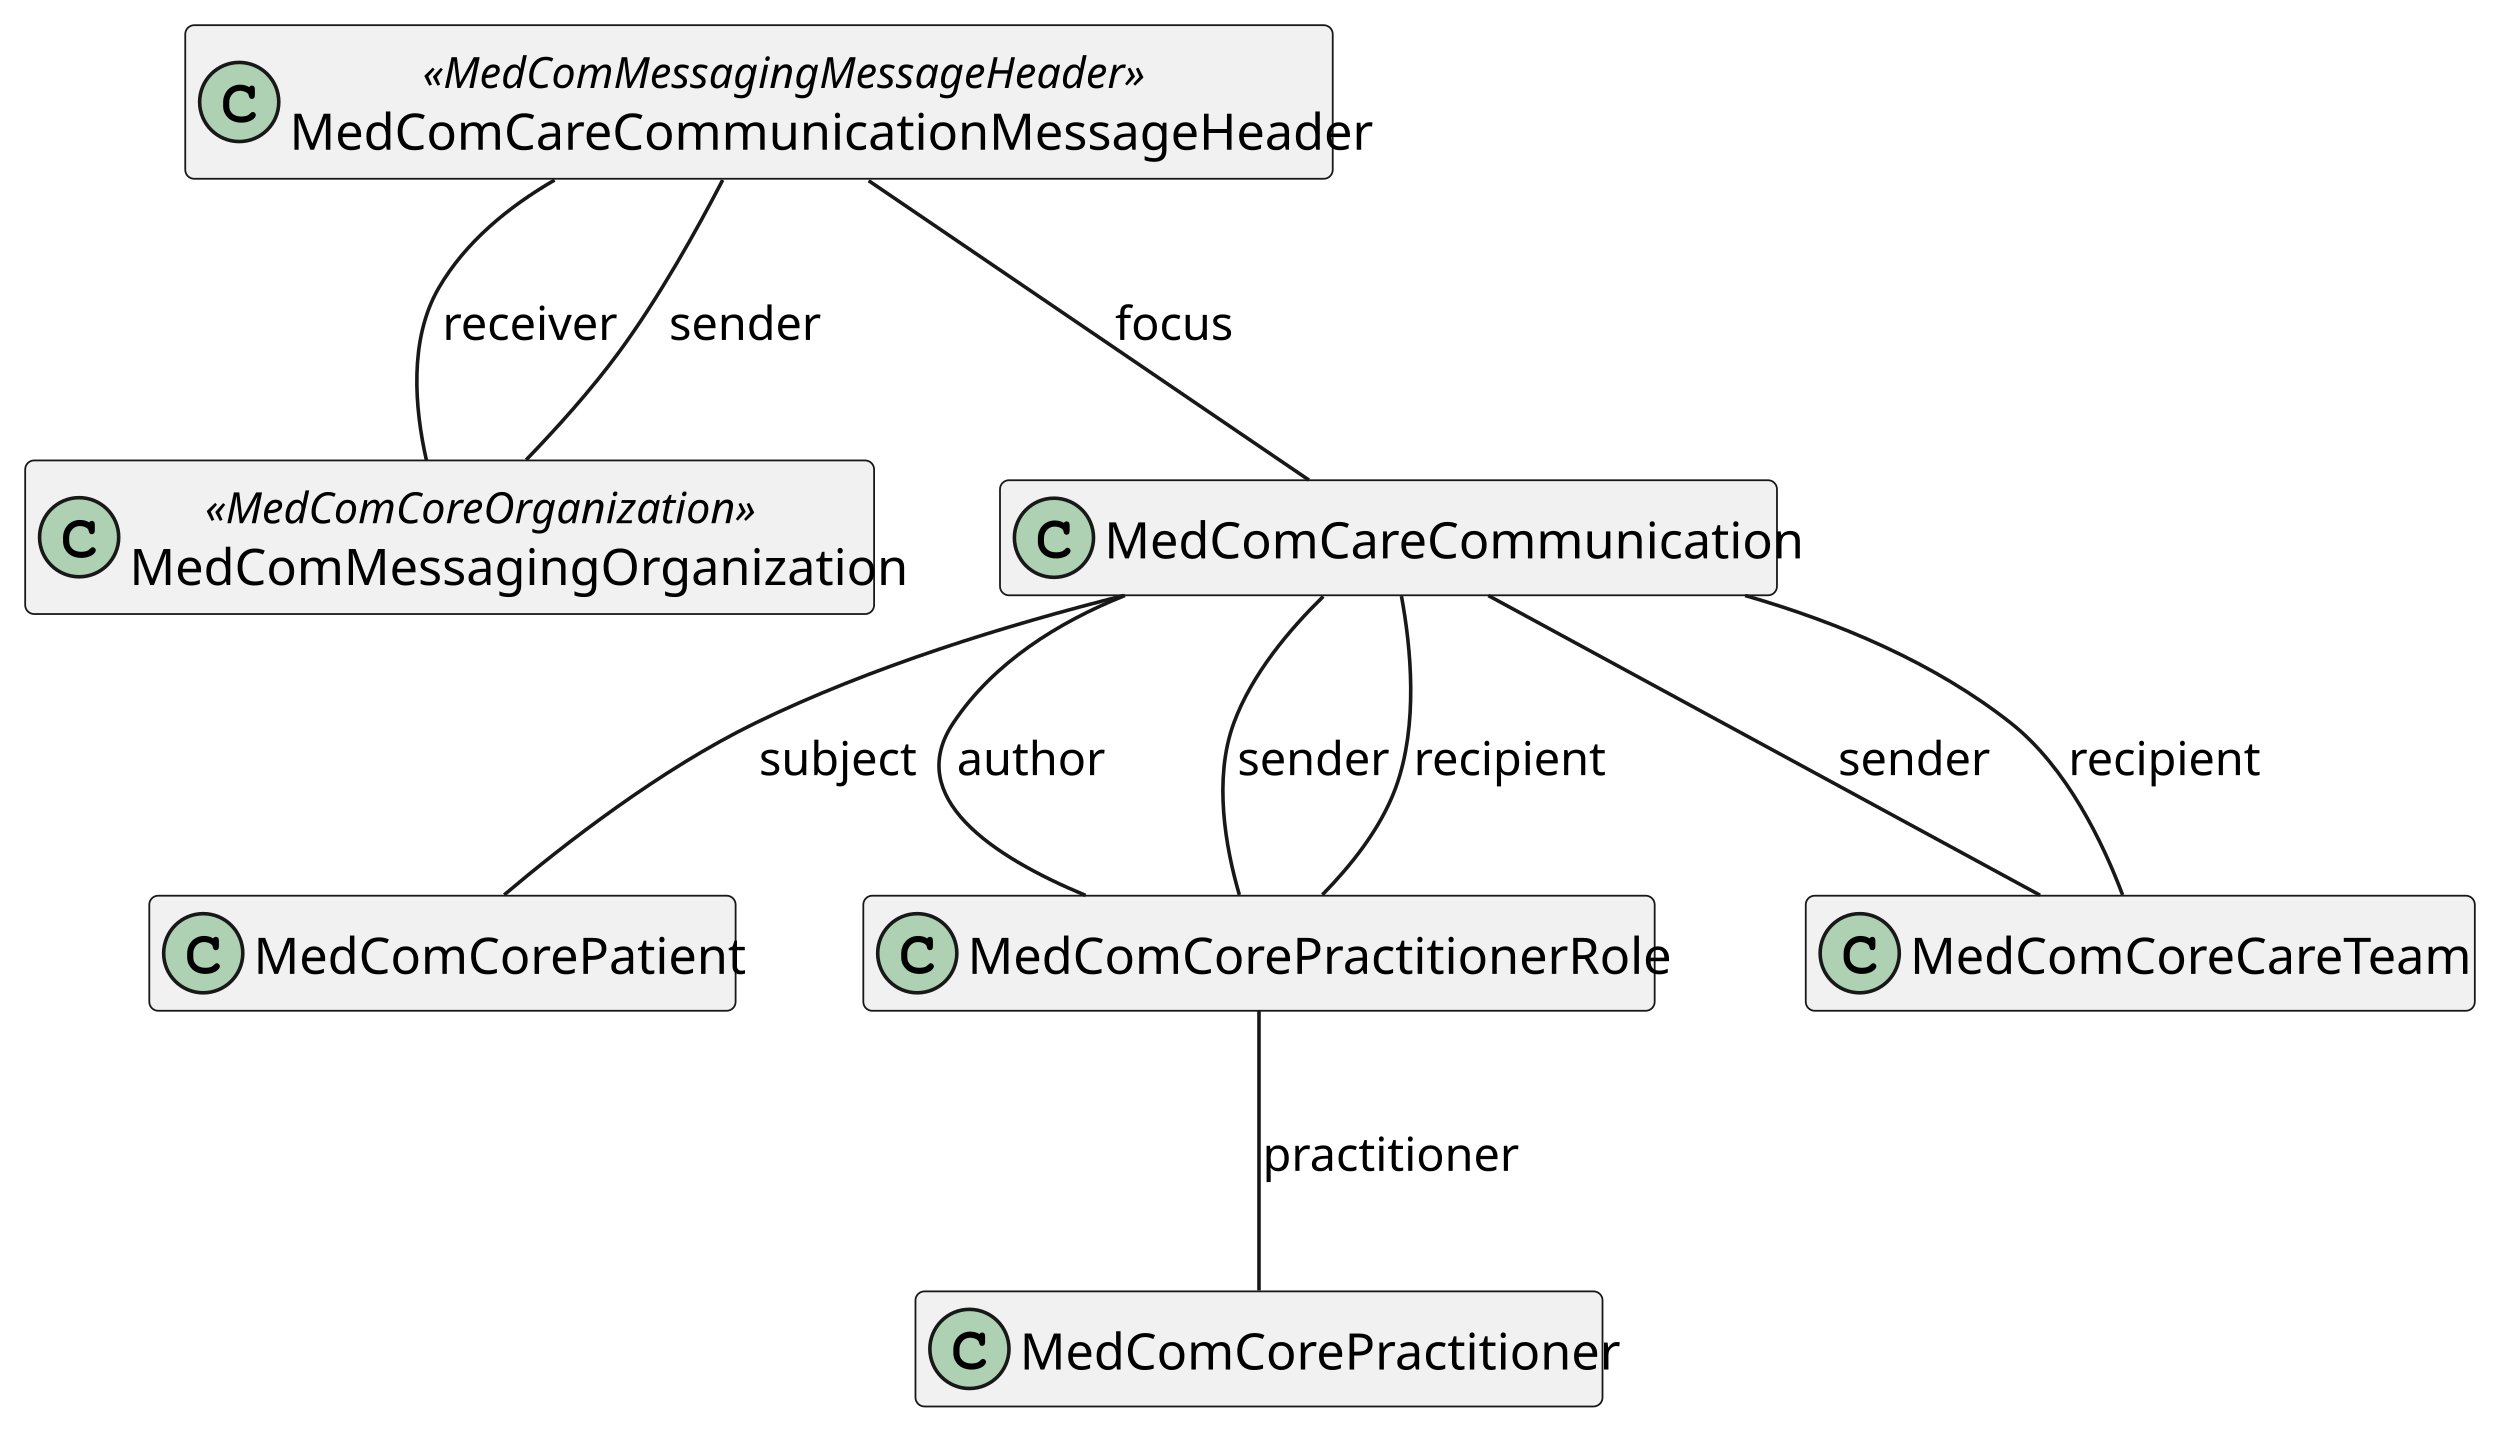
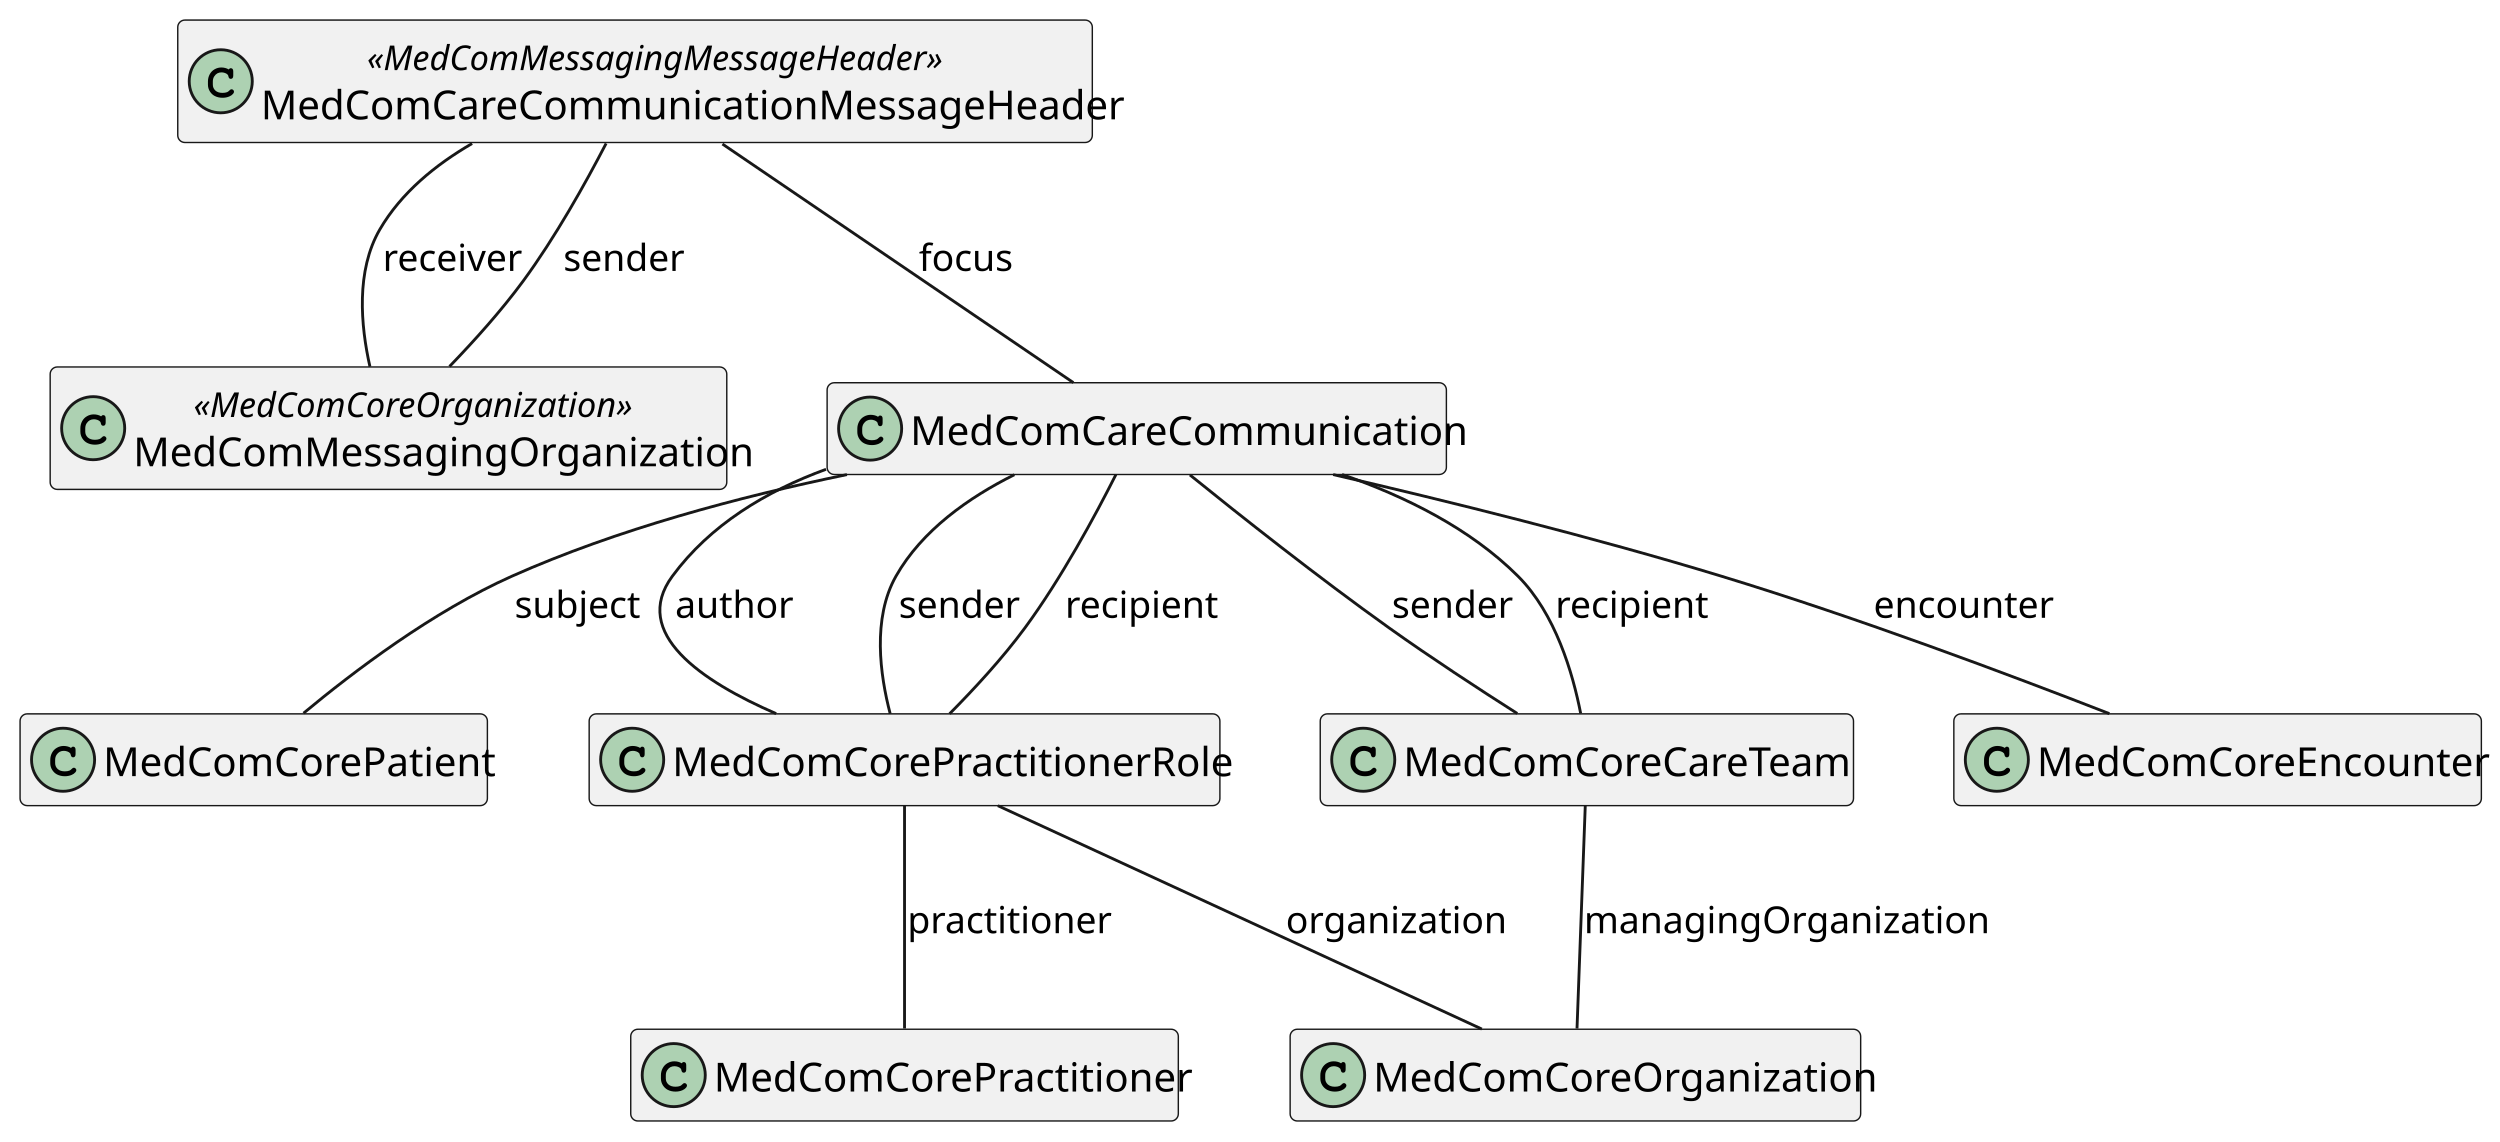
- <svg xmlns="http://www.w3.org/2000/svg" contentStyleType="text/css" height="398px" preserveAspectRatio="none" style="width:695px;height:398px;background:#FFFFFF;" version="1.1" viewBox="0 0 695 398" width="695px" zoomAndPan="magnify">
+ <svg xmlns="http://www.w3.org/2000/svg" contentStyleType="text/css" height="398px" preserveAspectRatio="none" style="width:872px;height:398px;background:#FFFFFF;" version="1.1" viewBox="0 0 872 398" width="872px" zoomAndPan="magnify">
  <defs />
  <g>
    <g id="elem_messageheader">
-       <rect codeLine="6" fill="#F1F1F1" height="42.703" id="messageheader" rx="2.5" ry="2.5" style="stroke:#181818;stroke-width:0.5;" width="319" x="51.5" y="7" />
-       <ellipse cx="66.5" cy="28.352" fill="#ADD1B2" rx="11" ry="11" style="stroke:#181818;stroke-width:1.0;" />
-       <path d="M69.266,24.227 Q69.422,24.008 69.609,23.898 Q69.797,23.789 70.016,23.789 Q70.391,23.789 70.625,24.047 Q70.859,24.305 70.859,24.914 L70.859,26.367 Q70.859,26.977 70.625,27.242 Q70.391,27.508 70.016,27.508 Q69.672,27.508 69.469,27.305 Q69.266,27.117 69.156,26.602 Q69.109,26.242 68.922,26.055 Q68.594,25.68 67.984,25.461 Q67.375,25.242 66.75,25.242 Q65.984,25.242 65.352,25.57 Q64.719,25.898 64.227,26.648 Q63.734,27.398 63.734,28.43 L63.734,29.523 Q63.734,30.758 64.625,31.578 Q65.516,32.398 67.109,32.398 Q68.047,32.398 68.703,32.148 Q69.094,31.992 69.516,31.555 Q69.781,31.289 69.93,31.211 Q70.078,31.133 70.281,31.133 Q70.609,31.133 70.867,31.391 Q71.125,31.648 71.125,31.992 Q71.125,32.336 70.781,32.742 Q70.281,33.32 69.484,33.648 Q68.406,34.102 67.109,34.102 Q65.594,34.102 64.391,33.477 Q63.406,32.977 62.719,31.906 Q62.031,30.836 62.031,29.555 L62.031,28.398 Q62.031,27.07 62.648,25.922 Q63.266,24.773 64.359,24.156 Q65.453,23.539 66.688,23.539 Q67.422,23.539 68.07,23.703 Q68.719,23.867 69.266,24.227 Z " fill="#000000" />
-       <text fill="#000000" font-family="sans-serif" font-size="12" font-style="italic" lengthAdjust="spacing" textLength="213" x="117.5" y="24.457">«MedComMessagingMessageHeader»</text>
-       <text fill="#000000" font-family="sans-serif" font-size="14" lengthAdjust="spacing" textLength="287" x="80.5" y="41.627">MedComCareCommunicationMessageHeader</text>
+       <rect codeLine="6" fill="#F1F1F1" height="42.703" id="messageheader" rx="2.5" ry="2.5" style="stroke:#181818;stroke-width:0.5;" width="319" x="62" y="7" />
+       <ellipse cx="77" cy="28.352" fill="#ADD1B2" rx="11" ry="11" style="stroke:#181818;stroke-width:1.0;" />
+       <path d="M79.766,24.227 Q79.922,24.008 80.109,23.898 Q80.297,23.789 80.516,23.789 Q80.891,23.789 81.125,24.055 Q81.359,24.305 81.359,24.914 L81.359,26.367 Q81.359,26.977 81.125,27.242 Q80.891,27.508 80.516,27.508 Q80.172,27.508 79.969,27.305 Q79.766,27.117 79.656,26.602 Q79.609,26.242 79.422,26.055 Q79.094,25.68 78.484,25.461 Q77.875,25.242 77.25,25.242 Q76.484,25.242 75.844,25.57 Q75.219,25.898 74.719,26.648 Q74.234,27.398 74.234,28.43 L74.234,29.523 Q74.234,30.758 75.125,31.586 Q76.016,32.398 77.609,32.398 Q78.547,32.398 79.203,32.148 Q79.594,31.992 80.016,31.555 Q80.281,31.289 80.422,31.211 Q80.578,31.133 80.781,31.133 Q81.109,31.133 81.359,31.398 Q81.625,31.648 81.625,31.992 Q81.625,32.336 81.281,32.742 Q80.781,33.32 79.984,33.648 Q78.906,34.102 77.609,34.102 Q76.094,34.102 74.891,33.477 Q73.906,32.977 73.219,31.914 Q72.531,30.836 72.531,29.555 L72.531,28.398 Q72.531,27.07 73.141,25.93 Q73.766,24.773 74.859,24.164 Q75.953,23.539 77.188,23.539 Q77.922,23.539 78.562,23.711 Q79.219,23.867 79.766,24.227 Z " fill="#000000" />
+       <text fill="#000000" font-family="sans-serif" font-size="12" font-style="italic" lengthAdjust="spacing" textLength="213" x="128" y="24.457">«MedComMessagingMessageHeader»</text>
+       <text fill="#000000" font-family="sans-serif" font-size="14" lengthAdjust="spacing" textLength="287" x="91" y="41.627">MedComCareCommunicationMessageHeader</text>
    </g>
    <g id="elem_messagingOrganization">
-       <rect codeLine="7" fill="#F1F1F1" height="42.703" id="messagingOrganization" rx="2.5" ry="2.5" style="stroke:#181818;stroke-width:0.5;" width="236" x="7" y="128" />
-       <ellipse cx="22" cy="149.352" fill="#ADD1B2" rx="11" ry="11" style="stroke:#181818;stroke-width:1.0;" />
-       <path d="M24.766,145.227 Q24.922,145.008 25.109,144.898 Q25.297,144.789 25.516,144.789 Q25.891,144.789 26.125,145.047 Q26.359,145.305 26.359,145.914 L26.359,147.367 Q26.359,147.977 26.125,148.242 Q25.891,148.508 25.516,148.508 Q25.172,148.508 24.969,148.305 Q24.766,148.117 24.656,147.602 Q24.609,147.242 24.422,147.055 Q24.094,146.68 23.484,146.461 Q22.875,146.242 22.25,146.242 Q21.484,146.242 20.852,146.57 Q20.219,146.898 19.727,147.648 Q19.234,148.398 19.234,149.43 L19.234,150.523 Q19.234,151.758 20.125,152.578 Q21.016,153.398 22.609,153.398 Q23.547,153.398 24.203,153.148 Q24.594,152.992 25.016,152.555 Q25.281,152.289 25.43,152.211 Q25.578,152.133 25.781,152.133 Q26.109,152.133 26.367,152.391 Q26.625,152.648 26.625,152.992 Q26.625,153.336 26.281,153.742 Q25.781,154.32 24.984,154.648 Q23.906,155.102 22.609,155.102 Q21.094,155.102 19.891,154.477 Q18.906,153.977 18.219,152.906 Q17.531,151.836 17.531,150.555 L17.531,149.398 Q17.531,148.07 18.148,146.922 Q18.766,145.773 19.859,145.156 Q20.953,144.539 22.188,144.539 Q22.922,144.539 23.57,144.703 Q24.219,144.867 24.766,145.227 Z " fill="#000000" />
-       <text fill="#000000" font-family="sans-serif" font-size="12" font-style="italic" lengthAdjust="spacing" textLength="162" x="57" y="145.457">«MedComCoreOrganization»</text>
-       <text fill="#000000" font-family="sans-serif" font-size="14" lengthAdjust="spacing" textLength="204" x="36" y="162.627">MedComMessagingOrganization</text>
+       <rect codeLine="7" fill="#F1F1F1" height="42.703" id="messagingOrganization" rx="2.5" ry="2.5" style="stroke:#181818;stroke-width:0.5;" width="236" x="17.5" y="128" />
+       <ellipse cx="32.5" cy="149.352" fill="#ADD1B2" rx="11" ry="11" style="stroke:#181818;stroke-width:1.0;" />
+       <path d="M35.266,145.227 Q35.422,145.008 35.609,144.898 Q35.797,144.789 36.016,144.789 Q36.391,144.789 36.625,145.055 Q36.859,145.305 36.859,145.914 L36.859,147.367 Q36.859,147.977 36.625,148.242 Q36.391,148.508 36.016,148.508 Q35.672,148.508 35.469,148.305 Q35.266,148.117 35.156,147.602 Q35.109,147.242 34.922,147.055 Q34.594,146.68 33.984,146.461 Q33.375,146.242 32.75,146.242 Q31.984,146.242 31.344,146.57 Q30.719,146.898 30.219,147.648 Q29.734,148.398 29.734,149.43 L29.734,150.523 Q29.734,151.758 30.625,152.586 Q31.516,153.398 33.109,153.398 Q34.047,153.398 34.703,153.148 Q35.094,152.992 35.516,152.555 Q35.781,152.289 35.922,152.211 Q36.078,152.133 36.281,152.133 Q36.609,152.133 36.859,152.398 Q37.125,152.648 37.125,152.992 Q37.125,153.336 36.781,153.742 Q36.281,154.32 35.484,154.648 Q34.406,155.102 33.109,155.102 Q31.594,155.102 30.391,154.477 Q29.406,153.977 28.719,152.914 Q28.031,151.836 28.031,150.555 L28.031,149.398 Q28.031,148.07 28.641,146.93 Q29.266,145.773 30.359,145.164 Q31.453,144.539 32.688,144.539 Q33.422,144.539 34.062,144.711 Q34.719,144.867 35.266,145.227 Z " fill="#000000" />
+       <text fill="#000000" font-family="sans-serif" font-size="12" font-style="italic" lengthAdjust="spacing" textLength="162" x="67.5" y="145.457">«MedComCoreOrganization»</text>
+       <text fill="#000000" font-family="sans-serif" font-size="14" lengthAdjust="spacing" textLength="204" x="46.5" y="162.627">MedComMessagingOrganization</text>
    </g>
    <g id="elem_communication">
-       <rect codeLine="8" fill="#F1F1F1" height="32" id="communication" rx="2.5" ry="2.5" style="stroke:#181818;stroke-width:0.5;" width="216" x="278" y="133.5" />
-       <ellipse cx="293" cy="149.5" fill="#ADD1B2" rx="11" ry="11" style="stroke:#181818;stroke-width:1.0;" />
-       <path d="M295.766,145.375 Q295.922,145.156 296.109,145.047 Q296.297,144.938 296.516,144.938 Q296.891,144.938 297.125,145.195 Q297.359,145.453 297.359,146.062 L297.359,147.516 Q297.359,148.125 297.125,148.391 Q296.891,148.656 296.516,148.656 Q296.172,148.656 295.969,148.453 Q295.766,148.266 295.656,147.75 Q295.609,147.391 295.422,147.203 Q295.094,146.828 294.484,146.609 Q293.875,146.391 293.25,146.391 Q292.484,146.391 291.852,146.719 Q291.219,147.047 290.727,147.797 Q290.234,148.547 290.234,149.578 L290.234,150.672 Q290.234,151.906 291.125,152.727 Q292.016,153.547 293.609,153.547 Q294.547,153.547 295.203,153.297 Q295.594,153.141 296.016,152.703 Q296.281,152.438 296.43,152.359 Q296.578,152.281 296.781,152.281 Q297.109,152.281 297.367,152.539 Q297.625,152.797 297.625,153.141 Q297.625,153.484 297.281,153.891 Q296.781,154.469 295.984,154.797 Q294.906,155.25 293.609,155.25 Q292.094,155.25 290.891,154.625 Q289.906,154.125 289.219,153.055 Q288.531,151.984 288.531,150.703 L288.531,149.547 Q288.531,148.219 289.148,147.07 Q289.766,145.922 290.859,145.305 Q291.953,144.688 293.188,144.688 Q293.922,144.688 294.57,144.852 Q295.219,145.016 295.766,145.375 Z " fill="#000000" />
-       <text fill="#000000" font-family="sans-serif" font-size="14" lengthAdjust="spacing" textLength="184" x="307" y="155.228">MedComCareCommunication</text>
+       <rect codeLine="8" fill="#F1F1F1" height="32" id="communication" rx="2.5" ry="2.5" style="stroke:#181818;stroke-width:0.5;" width="216" x="288.5" y="133.5" />
+       <ellipse cx="303.5" cy="149.5" fill="#ADD1B2" rx="11" ry="11" style="stroke:#181818;stroke-width:1.0;" />
+       <path d="M306.266,145.375 Q306.422,145.156 306.609,145.047 Q306.797,144.938 307.016,144.938 Q307.391,144.938 307.625,145.203 Q307.859,145.453 307.859,146.062 L307.859,147.516 Q307.859,148.125 307.625,148.391 Q307.391,148.656 307.016,148.656 Q306.672,148.656 306.469,148.453 Q306.266,148.266 306.156,147.75 Q306.109,147.391 305.922,147.203 Q305.594,146.828 304.984,146.609 Q304.375,146.391 303.75,146.391 Q302.984,146.391 302.344,146.719 Q301.719,147.047 301.219,147.797 Q300.734,148.547 300.734,149.578 L300.734,150.672 Q300.734,151.906 301.625,152.734 Q302.516,153.547 304.109,153.547 Q305.047,153.547 305.703,153.297 Q306.094,153.141 306.516,152.703 Q306.781,152.438 306.922,152.359 Q307.078,152.281 307.281,152.281 Q307.609,152.281 307.859,152.547 Q308.125,152.797 308.125,153.141 Q308.125,153.484 307.781,153.891 Q307.281,154.469 306.484,154.797 Q305.406,155.25 304.109,155.25 Q302.594,155.25 301.391,154.625 Q300.406,154.125 299.719,153.062 Q299.031,151.984 299.031,150.703 L299.031,149.547 Q299.031,148.219 299.641,147.078 Q300.266,145.922 301.359,145.312 Q302.453,144.688 303.688,144.688 Q304.422,144.688 305.062,144.859 Q305.719,145.016 306.266,145.375 Z " fill="#000000" />
+       <text fill="#000000" font-family="sans-serif" font-size="14" lengthAdjust="spacing" textLength="184" x="317.5" y="155.228">MedComCareCommunication</text>
    </g>
    <g id="elem_patient">
-       <rect codeLine="9" fill="#F1F1F1" height="32" id="patient" rx="2.5" ry="2.5" style="stroke:#181818;stroke-width:0.5;" width="163" x="41.5" y="249" />
-       <ellipse cx="56.5" cy="265" fill="#ADD1B2" rx="11" ry="11" style="stroke:#181818;stroke-width:1.0;" />
-       <path d="M59.266,260.875 Q59.422,260.656 59.609,260.547 Q59.797,260.438 60.016,260.438 Q60.391,260.438 60.625,260.695 Q60.859,260.953 60.859,261.562 L60.859,263.016 Q60.859,263.625 60.625,263.891 Q60.391,264.156 60.016,264.156 Q59.672,264.156 59.469,263.953 Q59.266,263.766 59.156,263.25 Q59.109,262.891 58.922,262.703 Q58.594,262.328 57.984,262.109 Q57.375,261.891 56.75,261.891 Q55.984,261.891 55.352,262.219 Q54.719,262.547 54.227,263.297 Q53.734,264.047 53.734,265.078 L53.734,266.172 Q53.734,267.406 54.625,268.227 Q55.516,269.047 57.109,269.047 Q58.047,269.047 58.703,268.797 Q59.094,268.641 59.516,268.203 Q59.781,267.938 59.93,267.859 Q60.078,267.781 60.281,267.781 Q60.609,267.781 60.867,268.039 Q61.125,268.297 61.125,268.641 Q61.125,268.984 60.781,269.391 Q60.281,269.969 59.484,270.297 Q58.406,270.75 57.109,270.75 Q55.594,270.75 54.391,270.125 Q53.406,269.625 52.719,268.555 Q52.031,267.484 52.031,266.203 L52.031,265.047 Q52.031,263.719 52.648,262.57 Q53.266,261.422 54.359,260.805 Q55.453,260.188 56.688,260.188 Q57.422,260.188 58.07,260.352 Q58.719,260.516 59.266,260.875 Z " fill="#000000" />
-       <text fill="#000000" font-family="sans-serif" font-size="14" lengthAdjust="spacing" textLength="131" x="70.5" y="270.728">MedComCorePatient</text>
+       <rect codeLine="9" fill="#F1F1F1" height="32" id="patient" rx="2.5" ry="2.5" style="stroke:#181818;stroke-width:0.5;" width="163" x="7" y="249" />
+       <ellipse cx="22" cy="265" fill="#ADD1B2" rx="11" ry="11" style="stroke:#181818;stroke-width:1.0;" />
+       <path d="M24.766,260.875 Q24.922,260.656 25.109,260.547 Q25.297,260.438 25.516,260.438 Q25.891,260.438 26.125,260.703 Q26.359,260.953 26.359,261.562 L26.359,263.016 Q26.359,263.625 26.125,263.891 Q25.891,264.156 25.516,264.156 Q25.172,264.156 24.969,263.953 Q24.766,263.766 24.656,263.25 Q24.609,262.891 24.422,262.703 Q24.094,262.328 23.484,262.109 Q22.875,261.891 22.25,261.891 Q21.484,261.891 20.844,262.219 Q20.219,262.547 19.719,263.297 Q19.234,264.047 19.234,265.078 L19.234,266.172 Q19.234,267.406 20.125,268.234 Q21.016,269.047 22.609,269.047 Q23.547,269.047 24.203,268.797 Q24.594,268.641 25.016,268.203 Q25.281,267.938 25.422,267.859 Q25.578,267.781 25.781,267.781 Q26.109,267.781 26.359,268.047 Q26.625,268.297 26.625,268.641 Q26.625,268.984 26.281,269.391 Q25.781,269.969 24.984,270.297 Q23.906,270.75 22.609,270.75 Q21.094,270.75 19.891,270.125 Q18.906,269.625 18.219,268.562 Q17.531,267.484 17.531,266.203 L17.531,265.047 Q17.531,263.719 18.141,262.578 Q18.766,261.422 19.859,260.812 Q20.953,260.188 22.188,260.188 Q22.922,260.188 23.562,260.359 Q24.219,260.516 24.766,260.875 Z " fill="#000000" />
+       <text fill="#000000" font-family="sans-serif" font-size="14" lengthAdjust="spacing" textLength="131" x="36" y="270.728">MedComCorePatient</text>
    </g>
    <g id="elem_pracRole">
-       <rect codeLine="10" fill="#F1F1F1" height="32" id="pracRole" rx="2.5" ry="2.5" style="stroke:#181818;stroke-width:0.5;" width="220" x="240" y="249" />
-       <ellipse cx="255" cy="265" fill="#ADD1B2" rx="11" ry="11" style="stroke:#181818;stroke-width:1.0;" />
-       <path d="M257.766,260.875 Q257.922,260.656 258.109,260.547 Q258.297,260.438 258.516,260.438 Q258.891,260.438 259.125,260.695 Q259.359,260.953 259.359,261.562 L259.359,263.016 Q259.359,263.625 259.125,263.891 Q258.891,264.156 258.516,264.156 Q258.172,264.156 257.969,263.953 Q257.766,263.766 257.656,263.25 Q257.609,262.891 257.422,262.703 Q257.094,262.328 256.484,262.109 Q255.875,261.891 255.25,261.891 Q254.484,261.891 253.852,262.219 Q253.219,262.547 252.727,263.297 Q252.234,264.047 252.234,265.078 L252.234,266.172 Q252.234,267.406 253.125,268.227 Q254.016,269.047 255.609,269.047 Q256.547,269.047 257.203,268.797 Q257.594,268.641 258.016,268.203 Q258.281,267.938 258.43,267.859 Q258.578,267.781 258.781,267.781 Q259.109,267.781 259.367,268.039 Q259.625,268.297 259.625,268.641 Q259.625,268.984 259.281,269.391 Q258.781,269.969 257.984,270.297 Q256.906,270.75 255.609,270.75 Q254.094,270.75 252.891,270.125 Q251.906,269.625 251.219,268.555 Q250.531,267.484 250.531,266.203 L250.531,265.047 Q250.531,263.719 251.148,262.57 Q251.766,261.422 252.859,260.805 Q253.953,260.188 255.188,260.188 Q255.922,260.188 256.57,260.352 Q257.219,260.516 257.766,260.875 Z " fill="#000000" />
-       <text fill="#000000" font-family="sans-serif" font-size="14" lengthAdjust="spacing" textLength="188" x="269" y="270.728">MedComCorePractitionerRole</text>
+       <rect codeLine="10" fill="#F1F1F1" height="32" id="pracRole" rx="2.5" ry="2.5" style="stroke:#181818;stroke-width:0.5;" width="220" x="205.5" y="249" />
+       <ellipse cx="220.5" cy="265" fill="#ADD1B2" rx="11" ry="11" style="stroke:#181818;stroke-width:1.0;" />
+       <path d="M223.266,260.875 Q223.422,260.656 223.609,260.547 Q223.797,260.438 224.016,260.438 Q224.391,260.438 224.625,260.703 Q224.859,260.953 224.859,261.562 L224.859,263.016 Q224.859,263.625 224.625,263.891 Q224.391,264.156 224.016,264.156 Q223.672,264.156 223.469,263.953 Q223.266,263.766 223.156,263.25 Q223.109,262.891 222.922,262.703 Q222.594,262.328 221.984,262.109 Q221.375,261.891 220.75,261.891 Q219.984,261.891 219.344,262.219 Q218.719,262.547 218.219,263.297 Q217.734,264.047 217.734,265.078 L217.734,266.172 Q217.734,267.406 218.625,268.234 Q219.516,269.047 221.109,269.047 Q222.047,269.047 222.703,268.797 Q223.094,268.641 223.516,268.203 Q223.781,267.938 223.922,267.859 Q224.078,267.781 224.281,267.781 Q224.609,267.781 224.859,268.047 Q225.125,268.297 225.125,268.641 Q225.125,268.984 224.781,269.391 Q224.281,269.969 223.484,270.297 Q222.406,270.75 221.109,270.75 Q219.594,270.75 218.391,270.125 Q217.406,269.625 216.719,268.562 Q216.031,267.484 216.031,266.203 L216.031,265.047 Q216.031,263.719 216.641,262.578 Q217.266,261.422 218.359,260.812 Q219.453,260.188 220.688,260.188 Q221.422,260.188 222.062,260.359 Q222.719,260.516 223.266,260.875 Z " fill="#000000" />
+       <text fill="#000000" font-family="sans-serif" font-size="14" lengthAdjust="spacing" textLength="188" x="234.5" y="270.728">MedComCorePractitionerRole</text>
    </g>
    <g id="elem_careteam">
-       <rect codeLine="11" fill="#F1F1F1" height="32" id="careteam" rx="2.5" ry="2.5" style="stroke:#181818;stroke-width:0.5;" width="186" x="502" y="249" />
-       <ellipse cx="517" cy="265" fill="#ADD1B2" rx="11" ry="11" style="stroke:#181818;stroke-width:1.0;" />
-       <path d="M519.766,260.875 Q519.922,260.656 520.109,260.547 Q520.297,260.438 520.516,260.438 Q520.891,260.438 521.125,260.695 Q521.359,260.953 521.359,261.562 L521.359,263.016 Q521.359,263.625 521.125,263.891 Q520.891,264.156 520.516,264.156 Q520.172,264.156 519.969,263.953 Q519.766,263.766 519.656,263.25 Q519.609,262.891 519.422,262.703 Q519.094,262.328 518.484,262.109 Q517.875,261.891 517.25,261.891 Q516.484,261.891 515.852,262.219 Q515.219,262.547 514.727,263.297 Q514.234,264.047 514.234,265.078 L514.234,266.172 Q514.234,267.406 515.125,268.227 Q516.016,269.047 517.609,269.047 Q518.547,269.047 519.203,268.797 Q519.594,268.641 520.016,268.203 Q520.281,267.938 520.43,267.859 Q520.578,267.781 520.781,267.781 Q521.109,267.781 521.367,268.039 Q521.625,268.297 521.625,268.641 Q521.625,268.984 521.281,269.391 Q520.781,269.969 519.984,270.297 Q518.906,270.75 517.609,270.75 Q516.094,270.75 514.891,270.125 Q513.906,269.625 513.219,268.555 Q512.531,267.484 512.531,266.203 L512.531,265.047 Q512.531,263.719 513.148,262.57 Q513.766,261.422 514.859,260.805 Q515.953,260.188 517.188,260.188 Q517.922,260.188 518.57,260.352 Q519.219,260.516 519.766,260.875 Z " fill="#000000" />
-       <text fill="#000000" font-family="sans-serif" font-size="14" lengthAdjust="spacing" textLength="154" x="531" y="270.728">MedComCoreCareTeam</text>
+       <rect codeLine="11" fill="#F1F1F1" height="32" id="careteam" rx="2.5" ry="2.5" style="stroke:#181818;stroke-width:0.5;" width="186" x="460.5" y="249" />
+       <ellipse cx="475.5" cy="265" fill="#ADD1B2" rx="11" ry="11" style="stroke:#181818;stroke-width:1.0;" />
+       <path d="M478.266,260.875 Q478.422,260.656 478.609,260.547 Q478.797,260.438 479.016,260.438 Q479.391,260.438 479.625,260.703 Q479.859,260.953 479.859,261.562 L479.859,263.016 Q479.859,263.625 479.625,263.891 Q479.391,264.156 479.016,264.156 Q478.672,264.156 478.469,263.953 Q478.266,263.766 478.156,263.25 Q478.109,262.891 477.922,262.703 Q477.594,262.328 476.984,262.109 Q476.375,261.891 475.75,261.891 Q474.984,261.891 474.344,262.219 Q473.719,262.547 473.219,263.297 Q472.734,264.047 472.734,265.078 L472.734,266.172 Q472.734,267.406 473.625,268.234 Q474.516,269.047 476.109,269.047 Q477.047,269.047 477.703,268.797 Q478.094,268.641 478.516,268.203 Q478.781,267.938 478.922,267.859 Q479.078,267.781 479.281,267.781 Q479.609,267.781 479.859,268.047 Q480.125,268.297 480.125,268.641 Q480.125,268.984 479.781,269.391 Q479.281,269.969 478.484,270.297 Q477.406,270.75 476.109,270.75 Q474.594,270.75 473.391,270.125 Q472.406,269.625 471.719,268.562 Q471.031,267.484 471.031,266.203 L471.031,265.047 Q471.031,263.719 471.641,262.578 Q472.266,261.422 473.359,260.812 Q474.453,260.188 475.688,260.188 Q476.422,260.188 477.062,260.359 Q477.719,260.516 478.266,260.875 Z " fill="#000000" />
+       <text fill="#000000" font-family="sans-serif" font-size="14" lengthAdjust="spacing" textLength="154" x="489.5" y="270.728">MedComCoreCareTeam</text>
    </g>
    <g id="elem_author">
-       <rect codeLine="12" fill="#F1F1F1" height="32" id="author" rx="2.5" ry="2.5" style="stroke:#181818;stroke-width:0.5;" width="191" x="254.5" y="359" />
-       <ellipse cx="269.5" cy="375" fill="#ADD1B2" rx="11" ry="11" style="stroke:#181818;stroke-width:1.0;" />
-       <path d="M272.266,370.875 Q272.422,370.656 272.609,370.547 Q272.797,370.438 273.016,370.438 Q273.391,370.438 273.625,370.695 Q273.859,370.953 273.859,371.562 L273.859,373.016 Q273.859,373.625 273.625,373.891 Q273.391,374.156 273.016,374.156 Q272.672,374.156 272.469,373.953 Q272.266,373.766 272.156,373.25 Q272.109,372.891 271.922,372.703 Q271.594,372.328 270.984,372.109 Q270.375,371.891 269.75,371.891 Q268.984,371.891 268.352,372.219 Q267.719,372.547 267.227,373.297 Q266.734,374.047 266.734,375.078 L266.734,376.172 Q266.734,377.406 267.625,378.227 Q268.516,379.047 270.109,379.047 Q271.047,379.047 271.703,378.797 Q272.094,378.641 272.516,378.203 Q272.781,377.938 272.93,377.859 Q273.078,377.781 273.281,377.781 Q273.609,377.781 273.867,378.039 Q274.125,378.297 274.125,378.641 Q274.125,378.984 273.781,379.391 Q273.281,379.969 272.484,380.297 Q271.406,380.75 270.109,380.75 Q268.594,380.75 267.391,380.125 Q266.406,379.625 265.719,378.555 Q265.031,377.484 265.031,376.203 L265.031,375.047 Q265.031,373.719 265.648,372.57 Q266.266,371.422 267.359,370.805 Q268.453,370.188 269.688,370.188 Q270.422,370.188 271.07,370.352 Q271.719,370.516 272.266,370.875 Z " fill="#000000" />
-       <text fill="#000000" font-family="sans-serif" font-size="14" lengthAdjust="spacing" textLength="159" x="283.5" y="380.728">MedComCorePractitioner</text>
+       <rect codeLine="12" fill="#F1F1F1" height="32" id="author" rx="2.5" ry="2.5" style="stroke:#181818;stroke-width:0.5;" width="191" x="220" y="359" />
+       <ellipse cx="235" cy="375" fill="#ADD1B2" rx="11" ry="11" style="stroke:#181818;stroke-width:1.0;" />
+       <path d="M237.766,370.875 Q237.922,370.656 238.109,370.547 Q238.297,370.438 238.516,370.438 Q238.891,370.438 239.125,370.703 Q239.359,370.953 239.359,371.562 L239.359,373.016 Q239.359,373.625 239.125,373.891 Q238.891,374.156 238.516,374.156 Q238.172,374.156 237.969,373.953 Q237.766,373.766 237.656,373.25 Q237.609,372.891 237.422,372.703 Q237.094,372.328 236.484,372.109 Q235.875,371.891 235.25,371.891 Q234.484,371.891 233.844,372.219 Q233.219,372.547 232.719,373.297 Q232.234,374.047 232.234,375.078 L232.234,376.172 Q232.234,377.406 233.125,378.234 Q234.016,379.047 235.609,379.047 Q236.547,379.047 237.203,378.797 Q237.594,378.641 238.016,378.203 Q238.281,377.938 238.422,377.859 Q238.578,377.781 238.781,377.781 Q239.109,377.781 239.359,378.047 Q239.625,378.297 239.625,378.641 Q239.625,378.984 239.281,379.391 Q238.781,379.969 237.984,380.297 Q236.906,380.75 235.609,380.75 Q234.094,380.75 232.891,380.125 Q231.906,379.625 231.219,378.562 Q230.531,377.484 230.531,376.203 L230.531,375.047 Q230.531,373.719 231.141,372.578 Q231.766,371.422 232.859,370.812 Q233.953,370.188 235.188,370.188 Q235.922,370.188 236.562,370.359 Q237.219,370.516 237.766,370.875 Z " fill="#000000" />
+       <text fill="#000000" font-family="sans-serif" font-size="14" lengthAdjust="spacing" textLength="159" x="249" y="380.728">MedComCorePractitioner</text>
+     </g>
+     <g id="elem_encounter">
+       <rect codeLine="13" fill="#F1F1F1" height="32" id="encounter" rx="2.5" ry="2.5" style="stroke:#181818;stroke-width:0.5;" width="184" x="681.5" y="249" />
+       <ellipse cx="696.5" cy="265" fill="#ADD1B2" rx="11" ry="11" style="stroke:#181818;stroke-width:1.0;" />
+       <path d="M699.266,260.875 Q699.422,260.656 699.609,260.547 Q699.797,260.438 700.016,260.438 Q700.391,260.438 700.625,260.703 Q700.859,260.953 700.859,261.562 L700.859,263.016 Q700.859,263.625 700.625,263.891 Q700.391,264.156 700.016,264.156 Q699.672,264.156 699.469,263.953 Q699.266,263.766 699.156,263.25 Q699.109,262.891 698.922,262.703 Q698.594,262.328 697.984,262.109 Q697.375,261.891 696.75,261.891 Q695.984,261.891 695.344,262.219 Q694.719,262.547 694.219,263.297 Q693.734,264.047 693.734,265.078 L693.734,266.172 Q693.734,267.406 694.625,268.234 Q695.516,269.047 697.109,269.047 Q698.047,269.047 698.703,268.797 Q699.094,268.641 699.516,268.203 Q699.781,267.938 699.922,267.859 Q700.078,267.781 700.281,267.781 Q700.609,267.781 700.859,268.047 Q701.125,268.297 701.125,268.641 Q701.125,268.984 700.781,269.391 Q700.281,269.969 699.484,270.297 Q698.406,270.75 697.109,270.75 Q695.594,270.75 694.391,270.125 Q693.406,269.625 692.719,268.562 Q692.031,267.484 692.031,266.203 L692.031,265.047 Q692.031,263.719 692.641,262.578 Q693.266,261.422 694.359,260.812 Q695.453,260.188 696.688,260.188 Q697.422,260.188 698.062,260.359 Q698.719,260.516 699.266,260.875 Z " fill="#000000" />
+       <text fill="#000000" font-family="sans-serif" font-size="14" lengthAdjust="spacing" textLength="152" x="710.5" y="270.728">MedComCoreEncounter</text>
+     </g>
+     <g id="elem_organization">
+       <rect codeLine="14" fill="#F1F1F1" height="32" id="organization" rx="2.5" ry="2.5" style="stroke:#181818;stroke-width:0.5;" width="199" x="450" y="359" />
+       <ellipse cx="465" cy="375" fill="#ADD1B2" rx="11" ry="11" style="stroke:#181818;stroke-width:1.0;" />
+       <path d="M467.766,370.875 Q467.922,370.656 468.109,370.547 Q468.297,370.438 468.516,370.438 Q468.891,370.438 469.125,370.703 Q469.359,370.953 469.359,371.562 L469.359,373.016 Q469.359,373.625 469.125,373.891 Q468.891,374.156 468.516,374.156 Q468.172,374.156 467.969,373.953 Q467.766,373.766 467.656,373.25 Q467.609,372.891 467.422,372.703 Q467.094,372.328 466.484,372.109 Q465.875,371.891 465.25,371.891 Q464.484,371.891 463.844,372.219 Q463.219,372.547 462.719,373.297 Q462.234,374.047 462.234,375.078 L462.234,376.172 Q462.234,377.406 463.125,378.234 Q464.016,379.047 465.609,379.047 Q466.547,379.047 467.203,378.797 Q467.594,378.641 468.016,378.203 Q468.281,377.938 468.422,377.859 Q468.578,377.781 468.781,377.781 Q469.109,377.781 469.359,378.047 Q469.625,378.297 469.625,378.641 Q469.625,378.984 469.281,379.391 Q468.781,379.969 467.984,380.297 Q466.906,380.75 465.609,380.75 Q464.094,380.75 462.891,380.125 Q461.906,379.625 461.219,378.562 Q460.531,377.484 460.531,376.203 L460.531,375.047 Q460.531,373.719 461.141,372.578 Q461.766,371.422 462.859,370.812 Q463.953,370.188 465.188,370.188 Q465.922,370.188 466.562,370.359 Q467.219,370.516 467.766,370.875 Z " fill="#000000" />
+       <text fill="#000000" font-family="sans-serif" font-size="14" lengthAdjust="spacing" textLength="167" x="479" y="380.728">MedComCoreOrganization</text>
    </g>
    <g id="link_messageheader_communication">
-       <path codeLine="15" d="M241.48,50.23 C276.44,74 332.91,112.4 363.9,133.47 " fill="none" id="messageheader-communication" style="stroke:#181818;stroke-width:1.0;" />
-       <text fill="#000000" font-family="sans-serif" font-size="13" lengthAdjust="spacing" textLength="31" x="310" y="94.495">focus</text>
+       <path codeLine="16" d="M251.98,50.23 C286.94,74 343.41,112.4 374.4,133.47 " fill="none" id="messageheader-communication" style="stroke:#181818;stroke-width:1.0;" />
+       <text fill="#000000" font-family="sans-serif" font-size="13" lengthAdjust="spacing" textLength="31" x="320.5" y="94.495">focus</text>
    </g>
    <g id="link_communication_patient">
-       <path codeLine="16" d="M312.4,165.56 C280.04,173.7 242.15,185.35 210,201 C183.68,213.82 156.92,234.61 140.16,248.77 " fill="none" id="communication-patient" style="stroke:#181818;stroke-width:1.0;" />
-       <text fill="#000000" font-family="sans-serif" font-size="13" lengthAdjust="spacing" textLength="42" x="211" y="215.495">subject</text>
+       <path codeLine="17" d="M295.41,165.54 C257.69,173.3 215.14,184.67 178.5,201 C150.97,213.27 123.14,234.39 105.87,248.76 " fill="none" id="communication-patient" style="stroke:#181818;stroke-width:1.0;" />
+       <text fill="#000000" font-family="sans-serif" font-size="13" lengthAdjust="spacing" textLength="42" x="179.5" y="215.495">subject</text>
    </g>
    <g id="link_communication_pracRole">
-       <path codeLine="17" d="M312.73,165.54 C294.08,173.03 276.17,184.23 265,201 C251.25,221.64 275.64,238.03 301.77,248.91 " fill="none" id="communication-pracRole" style="stroke:#181818;stroke-width:1.0;" />
-       <text fill="#000000" font-family="sans-serif" font-size="13" lengthAdjust="spacing" textLength="36" x="266" y="215.495">author</text>
+       <path codeLine="18" d="M288.12,163.69 C267.18,171.34 247.68,183.08 234.5,201 C219.88,220.87 244.79,237.68 270.73,248.93 " fill="none" id="communication-pracRole" style="stroke:#181818;stroke-width:1.0;" />
+       <text fill="#000000" font-family="sans-serif" font-size="13" lengthAdjust="spacing" textLength="36" x="235.5" y="215.495">author</text>
    </g>
    <g id="link_communication_pracRole">
-       <path codeLine="20" d="M367.87,165.81 C358.51,174.94 348.01,187.38 343,201 C337.26,216.59 340.73,235.71 344.54,248.77 " fill="none" id="communication-pracRole-1" style="stroke:#181818;stroke-width:1.0;" />
-       <text fill="#000000" font-family="sans-serif" font-size="13" lengthAdjust="spacing" textLength="39" x="344" y="215.495">sender</text>
+       <path codeLine="21" d="M353.81,165.58 C337.91,173.52 321.55,185 312.5,201 C304.2,215.68 306.97,235.49 310.5,248.96 " fill="none" id="communication-pracRole-1" style="stroke:#181818;stroke-width:1.0;" />
+       <text fill="#000000" font-family="sans-serif" font-size="13" lengthAdjust="spacing" textLength="39" x="313.5" y="215.495">sender</text>
    </g>
    <g id="link_communication_pracRole">
-       <path codeLine="21" d="M389.6,165.71 C392.24,179.95 394.38,201.57 388,219 C383.86,230.33 375.46,240.78 367.61,248.75 " fill="none" id="communication-pracRole-2" style="stroke:#181818;stroke-width:1.0;" />
-       <text fill="#000000" font-family="sans-serif" font-size="13" lengthAdjust="spacing" textLength="49" x="393" y="215.495">recipient</text>
+       <path codeLine="22" d="M389.23,165.54 C382.02,179.85 370.23,201.69 357.5,219 C349.65,229.67 339.55,240.57 331.22,248.96 " fill="none" id="communication-pracRole-2" style="stroke:#181818;stroke-width:1.0;" />
+       <text fill="#000000" font-family="sans-serif" font-size="13" lengthAdjust="spacing" textLength="49" x="371.5" y="215.495">recipient</text>
    </g>
    <g id="link_communication_careteam">
-       <path codeLine="18" d="M413.75,165.57 C453.73,187.28 527.09,227.12 567.13,248.87 " fill="none" id="communication-careteam" style="stroke:#181818;stroke-width:1.0;" />
-       <text fill="#000000" font-family="sans-serif" font-size="13" lengthAdjust="spacing" textLength="39" x="511" y="215.495">sender</text>
+       <path codeLine="19" d="M415.04,165.66 C432.61,179.86 459.91,201.46 484.5,219 C499.05,229.38 515.85,240.35 529.22,248.87 " fill="none" id="communication-careteam" style="stroke:#181818;stroke-width:1.0;" />
+       <text fill="#000000" font-family="sans-serif" font-size="13" lengthAdjust="spacing" textLength="39" x="485.5" y="215.495">sender</text>
    </g>
    <g id="link_communication_careteam">
-       <path codeLine="19" d="M485.15,165.56 C511.11,173.04 537.75,184.24 559,201 C574.63,213.33 584.68,234.44 590.08,248.79 " fill="none" id="communication-careteam-1" style="stroke:#181818;stroke-width:1.0;" />
-       <text fill="#000000" font-family="sans-serif" font-size="13" lengthAdjust="spacing" textLength="49" x="575" y="215.495">recipient</text>
+       <path codeLine="20" d="M468.1,165.5 C490.07,173.07 512.81,184.33 529.5,201 C542.5,213.99 548.58,234.74 551.34,248.85 " fill="none" id="communication-careteam-1" style="stroke:#181818;stroke-width:1.0;" />
+       <text fill="#000000" font-family="sans-serif" font-size="13" lengthAdjust="spacing" textLength="49" x="542.5" y="215.495">recipient</text>
    </g>
    <g id="link_pracRole_author">
-       <path codeLine="22" d="M350,281.02 C350,301.53 350,338.13 350,358.76 " fill="none" id="pracRole-author" style="stroke:#181818;stroke-width:1.0;" />
-       <text fill="#000000" font-family="sans-serif" font-size="13" lengthAdjust="spacing" textLength="64" x="351" y="325.495">practitioner</text>
+       <path codeLine="23" d="M315.5,281.02 C315.5,301.53 315.5,338.13 315.5,358.76 " fill="none" id="pracRole-author" style="stroke:#181818;stroke-width:1.0;" />
+       <text fill="#000000" font-family="sans-serif" font-size="13" lengthAdjust="spacing" textLength="64" x="316.5" y="325.495">practitioner</text>
+     </g>
+     <g id="link_pracRole_organization">
+       <path codeLine="24" d="M348.04,281.02 C392.62,301.59 472.23,338.34 516.86,358.94 " fill="none" id="pracRole-organization" style="stroke:#181818;stroke-width:1.0;" />
+       <text fill="#000000" font-family="sans-serif" font-size="13" lengthAdjust="spacing" textLength="70" x="448.5" y="325.495">organization</text>
+     </g>
+     <g id="link_careteam_organization">
+       <path codeLine="25" d="M552.94,281.02 C552.18,301.53 550.83,338.13 550.06,358.76 " fill="none" id="careteam-organization" style="stroke:#181818;stroke-width:1.0;" />
+       <text fill="#000000" font-family="sans-serif" font-size="13" lengthAdjust="spacing" textLength="129" x="552.5" y="325.495">managingOrganization</text>
+     </g>
+     <g id="link_communication_encounter">
+       <path codeLine="26" d="M465,165.53 C504.83,174.75 555.83,187.38 600.5,201 C647.74,215.4 700.97,235.37 735.76,248.93 " fill="none" id="communication-encounter" style="stroke:#181818;stroke-width:1.0;" />
+       <text fill="#000000" font-family="sans-serif" font-size="13" lengthAdjust="spacing" textLength="57" x="653.5" y="215.495">encounter</text>
    </g>
    <g id="link_messageheader_messagingOrganization">
-       <path codeLine="25" d="M154.17,50.06 C141.38,57.47 129.42,67.26 122,80 C113.61,94.4 115.3,113.54 118.54,127.92 " fill="none" id="messageheader-messagingOrganization" style="stroke:#181818;stroke-width:1.0;" />
-       <text fill="#000000" font-family="sans-serif" font-size="13" lengthAdjust="spacing" textLength="44" x="123" y="94.495">receiver</text>
+       <path codeLine="29" d="M164.67,50.06 C151.88,57.47 139.92,67.26 132.5,80 C124.11,94.4 125.8,113.54 129.04,127.92 " fill="none" id="messageheader-messagingOrganization" style="stroke:#181818;stroke-width:1.0;" />
+       <text fill="#000000" font-family="sans-serif" font-size="13" lengthAdjust="spacing" textLength="44" x="133.5" y="94.495">receiver</text>
    </g>
    <g id="link_messageheader_messagingOrganization">
-       <path codeLine="26" d="M200.91,50.04 C193.64,64.06 183.18,82.78 172,98 C164.34,108.42 154.78,119.04 146.28,127.83 " fill="none" id="messageheader-messagingOrganization-1" style="stroke:#181818;stroke-width:1.0;" />
-       <text fill="#000000" font-family="sans-serif" font-size="13" lengthAdjust="spacing" textLength="39" x="186" y="94.495">sender</text>
+       <path codeLine="30" d="M211.41,50.04 C204.14,64.06 193.68,82.78 182.5,98 C174.84,108.42 165.28,119.04 156.78,127.83 " fill="none" id="messageheader-messagingOrganization-1" style="stroke:#181818;stroke-width:1.0;" />
+       <text fill="#000000" font-family="sans-serif" font-size="13" lengthAdjust="spacing" textLength="39" x="196.5" y="94.495">sender</text>
    </g>
  </g>
</svg>
